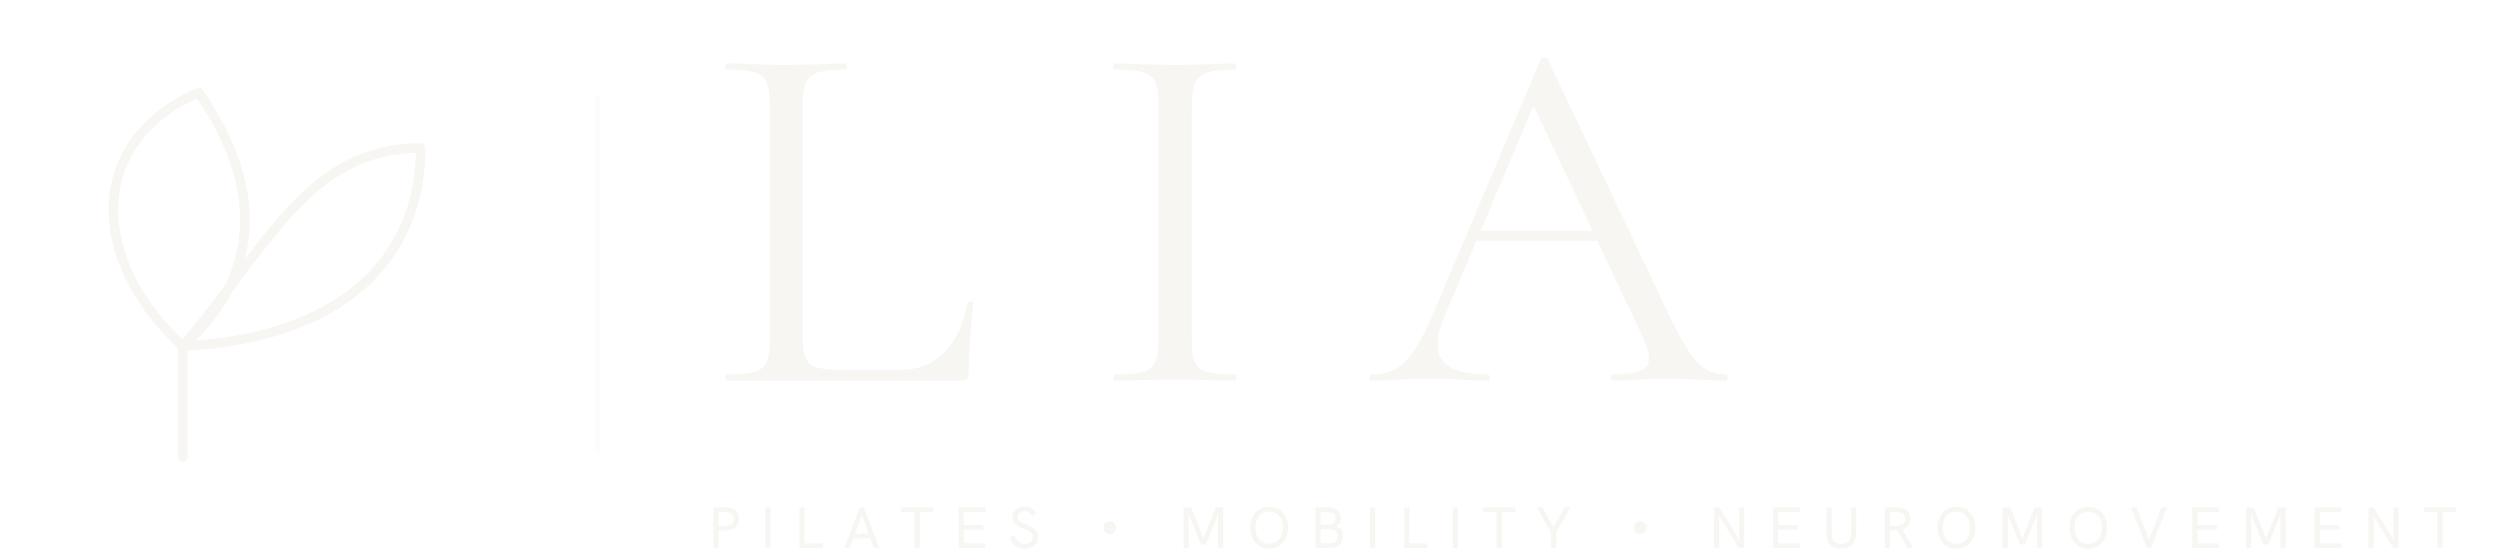
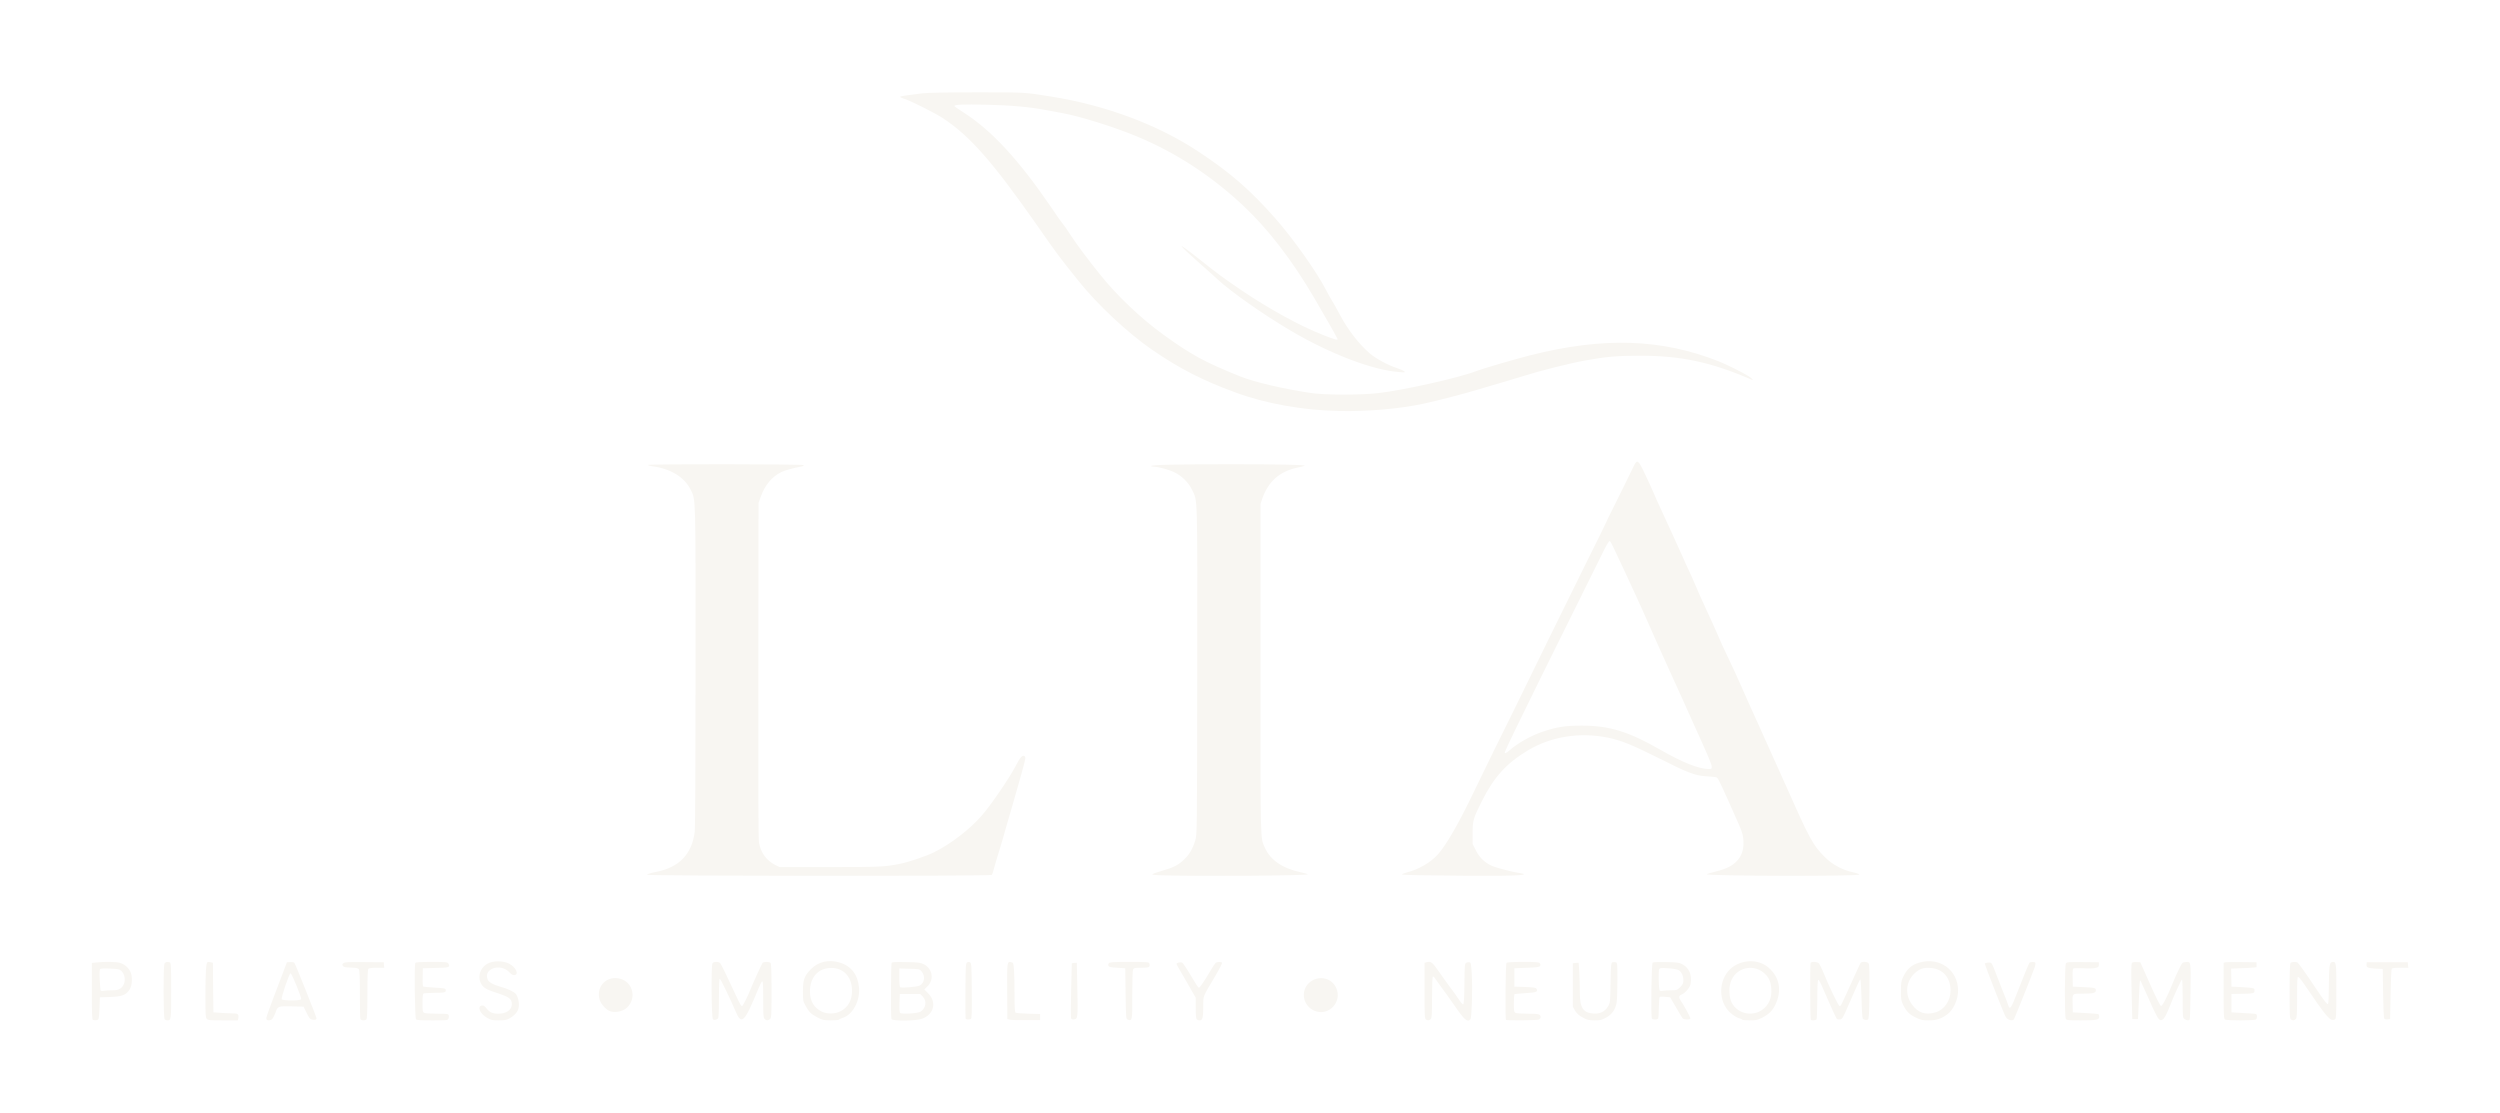
- <svg xmlns="http://www.w3.org/2000/svg" viewBox="0 0 472.8 104.0" width="473" height="104" role="img" aria-label="LIA — Pilates, Mobility, Neuromovement">
-   <g transform="translate(0 4) scale(1.5)" fill="none" stroke="#F8F6F2" stroke-width="1.2" stroke-linecap="round" stroke-linejoin="round">
-     <path d="M23 41C11 30 11 15 25 9c9 13 7 24-2 32Z" />
-     <path d="M23 41C34 28 39 16 53 16c0 14-10 24-30 25Z" />
-     <path d="M23 41v14" />
-   </g>
-   <path d="M113.0 18V86.0" stroke="#F8F6F2" stroke-opacity=".35" stroke-width="1" />
-   <path d="M17.76 -52.128V-8.16Q17.76 -5.539 18.336 -4.229Q18.912 -2.918 20.571 -2.458Q22.23 -1.997 25.459 -1.997H35.942Q41.51 -1.997 44.755 -5.491Q48 -8.986 48.979 -14.707Q48.998 -14.995 49.517 -14.938Q50.035 -14.88 50.035 -14.592Q49.747 -11.962 49.459 -8.269Q49.171 -4.576 49.171 -1.44Q49.171 0.0 47.724 0.0H3.341Q3.149 0.0 3.149 -0.576Q3.149 -1.152 3.341 -1.152Q6.849 -1.152 8.604 -1.632Q10.358 -2.112 10.958 -3.552Q11.558 -4.992 11.558 -7.776V-52.224Q11.558 -55.008 10.958 -56.4Q10.358 -57.792 8.604 -58.32Q6.849 -58.848 3.341 -58.848Q3.149 -58.848 3.149 -59.424Q3.149 -60.0 3.341 -60.0Q5.645 -60.0 8.549 -59.856Q11.454 -59.712 14.604 -59.712Q17.952 -59.712 20.832 -59.856Q23.713 -60.0 25.958 -60.0Q26.17 -60.0 26.17 -59.424Q26.17 -58.848 25.958 -58.848Q22.458 -58.848 20.708 -58.32Q18.958 -57.792 18.359 -56.352Q17.76 -54.912 17.76 -52.128ZM91.392 -7.776Q91.392 -4.992 91.949 -3.552Q92.506 -2.112 94.291 -1.632Q96.077 -1.152 99.59 -1.152Q99.802 -1.152 99.802 -0.576Q99.802 0.0 99.59 0.0Q97.243 0.0 94.407 -0.096Q91.57 -0.192 88.147 -0.192Q84.914 -0.192 82.023 -0.096Q79.132 0.0 76.781 0.0Q76.512 0.0 76.512 -0.576Q76.512 -1.152 76.788 -1.152Q80.291 -1.152 82.088 -1.632Q83.885 -2.112 84.49 -3.552Q85.094 -4.992 85.094 -7.776V-52.224Q85.094 -55.008 84.494 -56.4Q83.894 -57.792 82.092 -58.32Q80.291 -58.848 76.781 -58.848Q76.512 -58.848 76.512 -59.424Q76.512 -60.0 76.781 -60.0Q79.132 -60.0 82.023 -59.856Q84.914 -59.712 88.147 -59.712Q91.57 -59.712 94.456 -59.856Q97.341 -60.0 99.59 -60.0Q99.802 -60.0 99.802 -59.424Q99.802 -58.848 99.59 -58.848Q96.09 -58.848 94.34 -58.272Q92.59 -57.696 91.991 -56.256Q91.392 -54.816 91.392 -52.032ZM143.923 -26.438 144.902 -28.358H170.323L170.995 -26.438ZM192.346 -1.152Q192.749 -1.152 192.749 -0.576Q192.749 0.0 192.346 0.0Q189.619 0.0 186.73 -0.192Q183.84 -0.384 181.19 -0.384Q178.157 -0.384 175.949 -0.192Q173.741 0.0 171.072 0.0Q170.688 0.0 170.688 -0.576Q170.688 -1.152 171.072 -1.152Q176.16 -1.152 177.398 -2.621Q178.637 -4.09 176.698 -8.256L155.443 -53.28L157.843 -56.237L139.2 -12.173Q136.762 -6.336 138.874 -3.744Q140.986 -1.152 147.283 -1.152Q147.763 -1.152 147.763 -0.576Q147.763 0.0 147.283 0.0Q144.403 0.0 142.003 -0.192Q139.603 -0.384 135.955 -0.384Q132.518 -0.384 130.416 -0.192Q128.314 0.0 125.357 0.0Q124.973 0.0 124.973 -0.576Q124.973 -1.152 125.357 -1.152Q127.949 -1.152 129.859 -2.141Q131.77 -3.13 133.488 -5.712Q135.206 -8.294 137.222 -13.056L157.44 -60.845Q157.613 -61.133 158.112 -61.142Q158.611 -61.152 158.707 -60.845L181.325 -13.152Q183.552 -8.41 185.27 -5.77Q186.989 -3.13 188.669 -2.141Q190.349 -1.152 192.346 -1.152Z" fill="#F8F6F2" transform="translate(134.00 72.00)" />
-   <path d="M0.869 0.0V-7.667H3.157Q4.4 -7.667 5.054 -7.117Q5.709 -6.567 5.709 -5.5Q5.709 -4.433 5.049 -3.866Q4.389 -3.3 3.157 -3.3H1.826V0.0ZM1.826 -4.158H3.058Q3.85 -4.158 4.295 -4.482Q4.741 -4.807 4.741 -5.489Q4.741 -6.16 4.306 -6.479Q3.872 -6.798 3.058 -6.798H1.826ZM10.703 0.0V-7.667H11.671V0.0ZM17.149 0.0V-7.667H18.117V-0.869H21.549V0.0ZM25.652 0.0 28.578 -7.667H29.348L32.274 0.0H31.218L28.974 -6.281L26.719 0.0ZM27.28 -1.804 27.577 -2.673H30.349L30.668 -1.804ZM38.951 0.0V-6.798H36.377V-7.667H42.493V-6.798H39.93V0.0ZM47.278 0.0V-7.667H52.327V-6.798H48.246V-4.345H51.953V-3.476H48.246V-0.869H52.327V0.0ZM59.796 0.121Q58.641 0.121 57.904 -0.484Q57.167 -1.089 57.002 -2.09L57.948 -2.321Q58.069 -1.551 58.581 -1.149Q59.092 -0.748 59.829 -0.748Q60.258 -0.748 60.599 -0.913Q60.94 -1.078 61.138 -1.38Q61.336 -1.683 61.336 -2.068Q61.336 -2.475 61.116 -2.739Q60.896 -3.003 60.506 -3.201Q60.115 -3.399 59.598 -3.597Q58.96 -3.839 58.482 -4.125Q58.003 -4.411 57.739 -4.812Q57.475 -5.214 57.475 -5.797Q57.475 -6.38 57.761 -6.831Q58.047 -7.282 58.564 -7.54Q59.081 -7.799 59.763 -7.799Q60.489 -7.799 61.05 -7.469Q61.611 -7.139 61.952 -6.49L61.182 -6.017Q60.929 -6.468 60.566 -6.704Q60.203 -6.941 59.73 -6.941Q59.356 -6.941 59.065 -6.798Q58.773 -6.655 58.608 -6.402Q58.443 -6.149 58.443 -5.819Q58.443 -5.467 58.641 -5.22Q58.839 -4.972 59.213 -4.785Q59.587 -4.598 60.115 -4.4Q60.786 -4.147 61.27 -3.85Q61.754 -3.553 62.024 -3.14Q62.293 -2.728 62.293 -2.123Q62.293 -1.474 61.974 -0.968Q61.655 -0.462 61.094 -0.17Q60.533 0.121 59.796 0.121ZM89.837 0.0V-7.667H91.267L93.676 -1.606H93.5L95.909 -7.667H97.328V0.0H96.36V-6.545L96.437 -6.534L94.061 -0.649H93.115L90.728 -6.534L90.805 -6.545V0.0ZM106.029 0.132Q104.973 0.132 104.175 -0.363Q103.378 -0.858 102.932 -1.749Q102.487 -2.64 102.487 -3.828Q102.487 -5.027 102.932 -5.918Q103.378 -6.809 104.175 -7.304Q104.973 -7.799 106.029 -7.799Q107.107 -7.799 107.91 -7.304Q108.713 -6.809 109.158 -5.918Q109.604 -5.027 109.604 -3.828Q109.604 -2.64 109.153 -1.749Q108.702 -0.858 107.899 -0.363Q107.096 0.132 106.029 0.132ZM106.029 -0.792Q106.832 -0.792 107.409 -1.166Q107.987 -1.54 108.306 -2.222Q108.625 -2.904 108.625 -3.828Q108.625 -4.763 108.306 -5.445Q107.987 -6.127 107.409 -6.501Q106.832 -6.875 106.029 -6.875Q105.248 -6.875 104.665 -6.506Q104.082 -6.138 103.768 -5.456Q103.455 -4.774 103.455 -3.828Q103.455 -2.893 103.768 -2.211Q104.082 -1.529 104.665 -1.16Q105.248 -0.792 106.029 -0.792ZM114.774 0.0V-7.667H117.227Q118.316 -7.667 118.937 -7.161Q119.559 -6.655 119.559 -5.753Q119.559 -5.181 119.306 -4.752Q119.053 -4.323 118.591 -4.103Q119.262 -3.916 119.608 -3.421Q119.955 -2.926 119.955 -2.167Q119.955 -1.133 119.311 -0.567Q118.668 0.0 117.491 0.0ZM115.742 -0.891H117.425Q118.998 -0.891 118.998 -2.211Q118.998 -2.838 118.64 -3.184Q118.283 -3.531 117.634 -3.531H115.742ZM115.742 -4.4H117.381Q117.931 -4.4 118.266 -4.724Q118.602 -5.049 118.602 -5.61Q118.602 -6.16 118.239 -6.468Q117.876 -6.776 117.227 -6.776H115.742ZM125.125 0.0V-7.667H126.093V0.0ZM131.571 0.0V-7.667H132.539V-0.869H135.971V0.0ZM140.756 0.0V-7.667H141.724V0.0ZM149.072 0.0V-6.798H146.498V-7.667H152.614V-6.798H150.051V0.0ZM159.368 0.0V-2.959L156.662 -7.667H157.762L159.819 -3.927L161.92 -7.667H163.02L160.336 -2.959V0.0ZM190.201 0.0V-7.667H191.224L195.151 -1.254H194.931V-7.667H195.899V0.0H194.854L190.949 -6.424H191.169V0.0ZM201.377 0.0V-7.667H206.426V-6.798H202.345V-4.345H206.052V-3.476H202.345V-0.869H206.426V0.0ZM214.28 0.132Q212.916 0.132 212.196 -0.605Q211.475 -1.342 211.475 -2.772V-7.667H212.443V-2.882Q212.443 -2.189 212.625 -1.716Q212.806 -1.243 213.213 -1.001Q213.62 -0.759 214.28 -0.759Q214.94 -0.759 215.353 -1.006Q215.765 -1.254 215.952 -1.727Q216.139 -2.2 216.139 -2.893V-7.667H217.096V-2.827Q217.096 -1.375 216.376 -0.621Q215.655 0.132 214.28 0.132ZM222.508 0.0V-7.667H224.796Q225.676 -7.667 226.237 -7.409Q226.798 -7.15 227.073 -6.666Q227.348 -6.182 227.348 -5.511Q227.348 -4.554 226.798 -3.998Q226.248 -3.443 225.203 -3.344Q225.038 -3.333 224.807 -3.333Q224.576 -3.333 224.356 -3.333H223.476V0.0ZM226.798 0.0 224.807 -3.454 225.797 -3.575 227.909 0.0ZM223.476 -4.191H224.697Q225.203 -4.191 225.577 -4.323Q225.951 -4.455 226.166 -4.741Q226.38 -5.027 226.38 -5.5Q226.38 -5.984 226.166 -6.264Q225.951 -6.545 225.572 -6.671Q225.192 -6.798 224.697 -6.798H223.476ZM236.049 0.132Q234.993 0.132 234.196 -0.363Q233.398 -0.858 232.953 -1.749Q232.507 -2.64 232.507 -3.828Q232.507 -5.027 232.953 -5.918Q233.398 -6.809 234.196 -7.304Q234.993 -7.799 236.049 -7.799Q237.127 -7.799 237.93 -7.304Q238.733 -6.809 239.179 -5.918Q239.624 -5.027 239.624 -3.828Q239.624 -2.64 239.173 -1.749Q238.722 -0.858 237.919 -0.363Q237.116 0.132 236.049 0.132ZM236.049 -0.792Q236.852 -0.792 237.43 -1.166Q238.007 -1.54 238.326 -2.222Q238.645 -2.904 238.645 -3.828Q238.645 -4.763 238.326 -5.445Q238.007 -6.127 237.43 -6.501Q236.852 -6.875 236.049 -6.875Q235.268 -6.875 234.685 -6.506Q234.102 -6.138 233.789 -5.456Q233.475 -4.774 233.475 -3.828Q233.475 -2.893 233.789 -2.211Q234.102 -1.529 234.685 -1.16Q235.268 -0.792 236.049 -0.792ZM244.794 0.0V-7.667H246.224L248.633 -1.606H248.457L250.866 -7.667H252.285V0.0H251.317V-6.545L251.394 -6.534L249.018 -0.649H248.072L245.685 -6.534L245.762 -6.545V0.0ZM260.986 0.132Q259.93 0.132 259.133 -0.363Q258.335 -0.858 257.89 -1.749Q257.444 -2.64 257.444 -3.828Q257.444 -5.027 257.89 -5.918Q258.335 -6.809 259.133 -7.304Q259.93 -7.799 260.986 -7.799Q262.064 -7.799 262.867 -7.304Q263.67 -6.809 264.116 -5.918Q264.561 -5.027 264.561 -3.828Q264.561 -2.64 264.11 -1.749Q263.659 -0.858 262.856 -0.363Q262.053 0.132 260.986 0.132ZM260.986 -0.792Q261.789 -0.792 262.367 -1.166Q262.944 -1.54 263.263 -2.222Q263.582 -2.904 263.582 -3.828Q263.582 -4.763 263.263 -5.445Q262.944 -6.127 262.367 -6.501Q261.789 -6.875 260.986 -6.875Q260.205 -6.875 259.622 -6.506Q259.039 -6.138 258.726 -5.456Q258.412 -4.774 258.412 -3.828Q258.412 -2.893 258.726 -2.211Q259.039 -1.529 259.622 -1.16Q260.205 -0.792 260.986 -0.792ZM272.107 0.0 269.049 -7.667H270.116L272.624 -1.177H272.349L274.824 -7.667H275.891L272.855 0.0ZM280.687 0.0V-7.667H285.736V-6.798H281.655V-4.345H285.362V-3.476H281.655V-0.869H285.736V0.0ZM290.862 0.0V-7.667H292.292L294.701 -1.606H294.525L296.934 -7.667H298.353V0.0H297.385V-6.545L297.462 -6.534L295.086 -0.649H294.14L291.753 -6.534L291.83 -6.545V0.0ZM303.831 0.0V-7.667H308.88V-6.798H304.799V-4.345H308.506V-3.476H304.799V-0.869H308.88V0.0ZM314.006 0.0V-7.667H315.029L318.956 -1.254H318.736V-7.667H319.704V0.0H318.659L314.754 -6.424H314.974V0.0ZM327.052 0.0V-6.798H324.478V-7.667H330.594V-6.798H328.031V0.0ZM74.67 -3.83a1.21 1.21 0 1 0 2.42 0a1.21 1.21 0 1 0 -2.42 0ZM175.03 -3.83a1.21 1.21 0 1 0 2.42 0a1.21 1.21 0 1 0 -2.42 0Z" fill="#F8F6F2" transform="translate(134.00 103.67)" />
+ <svg xmlns="http://www.w3.org/2000/svg" viewBox="-55 -55 1497 666" width="1497" height="666" role="img" aria-label="LIA — Pilates, Mobility, Neuromovement">
+   <path fill="#F8F6F2" fill-rule="evenodd" d="M0.6 555.7C0.1 555.5 0 551.6 0 538.5L0 521.6L3.1 521.3C7.7 520.8 14.5 520.9 16.6 521.5C19.4 522.3 21.6 524.1 22.9 526.5C24.5 529.5 24.3 535.1 22.5 537.7C20.3 540.9 18.1 541.7 11 542L4.8 542.2L4.6 548.5C4.5 552 4.2 555 3.9 555.3C3.4 556 1.8 556.1 0.6 555.7ZM43.6 555.4C42.8 554.6 42.7 523.4 43.5 522C44 521 45.2 520.7 46.7 521.3C47.4 521.6 47.5 523.5 47.5 538.2C47.5 555.6 47.5 556 45.2 556C44.7 556 43.9 555.7 43.6 555.4ZM68.8 555.1C68.1 554.3 68 552.6 68 541.7C68 527 68.4 521.5 69.3 521.1C69.7 521 70.6 521 71.2 521.2L72.5 521.5L72.6 536.4L72.8 551.2L78.8 551.6C82 551.7 85.3 551.9 86.1 551.9C87.6 552 88.1 553 87.7 554.8L87.4 556L78.5 556C70.6 556 69.6 555.9 68.8 555.1ZM104.6 555.4C104.1 554.7 104.7 553 114.7 526.8L116.8 521.2L118.8 521.1C120 521 121 521.2 121.3 521.6C122 522.5 134.5 553.9 134.5 554.7C134.5 555.6 133.6 555.9 131.8 555.5C130.6 555.3 130.1 554.6 128.6 551.5L126.8 547.8L119.5 547.6C111.2 547.5 111.3 547.4 109.8 551.8C109.3 553.1 108.5 554.6 108.1 555.1C107.2 556.1 105.3 556.3 104.6 555.4ZM160.8 555.2C160.6 554.8 160.5 548.1 160.5 540.3C160.5 529.8 160.3 526 159.9 525.4C159.4 524.7 158.3 524.5 155.1 524.4C151.6 524.3 150.8 524.1 150.3 523.4C149.9 522.6 149.9 522.3 150.7 521.7C151.5 521.1 153.8 521 163.2 521.1L174.8 521.2L174.9 522.9L175.1 524.5L170.6 524.5C167.8 524.5 166 524.7 165.6 525.1C165.2 525.5 165 529.6 165 540.2C165 550.9 164.8 555 164.4 555.4C163.5 556.3 161.2 556.1 160.8 555.2ZM194.1 555.3C193.4 554.5 193 522.6 193.7 521.6C194 521.2 196.5 521 203.5 521C212.3 521 213 521.1 213.5 522C214.7 524.2 213.9 524.5 205.8 524.6L198.2 524.8L198.1 530.1C198 534.2 198.1 535.6 198.6 535.8C199 535.9 202.1 536.2 205.5 536.4C211 536.7 211.8 536.9 211.9 537.7C212.2 539.2 211.5 539.5 205.3 539.5C202 539.6 199 539.7 198.7 539.9C198.2 540 198 541.5 198 545.5C198 550.4 198.1 551 199 551.5C199.5 551.8 203 552 206.7 552C212.9 552 213.4 552.1 213.7 553C213.9 553.5 213.8 554.4 213.5 555C213 556 212.5 556 203.8 556C196.7 556 194.5 555.9 194.1 555.3ZM236.7 554.5C232.4 552.1 230.5 547.5 233.6 547.1C234.6 547 235.2 547.4 236.3 548.8C238.2 551.2 239.9 552 243.5 552C248.2 552 251.5 549.7 251.5 546.3C251.5 543 250 542 241.7 539.3C237.7 538 235.8 537.1 234.6 536C230.4 531.9 231.6 525 237 522C240.3 520.2 246.2 520.2 249.8 522C253.9 524.1 256 528.6 253 528.9C252.1 529 251.2 528.5 249.8 527C244.4 521.5 234.1 525.2 237.1 531.7C237.8 533.2 240.4 534.7 244.5 535.8C248.9 537 252.8 538.8 254 540.3C254.5 541 255.2 542.7 255.5 544.2C256.4 549 254.8 552.1 250.1 554.8C248.2 555.8 247.2 556 243.6 556C239.7 556 239 555.8 236.7 554.5ZM371.9 555.3C371 554.5 370.8 523.4 371.6 521.9C372.1 520.8 374.9 520.7 376.1 521.6C376.8 522.2 379.7 528.2 387.1 544.1C388 546 388.9 547.5 389.3 547.5C389.8 547.5 393 541.1 394.5 537.2C395.5 534.6 401.1 522.3 401.6 521.6C402.3 520.8 405.6 520.8 406.4 521.6C406.8 522 407 526.4 407 538.3C407 553.2 406.9 554.4 406.1 555.2C404.9 556.2 403.9 556.2 402.8 555.1C402.1 554.3 402 552.7 402 543.3C402 535.2 401.9 532.5 401.4 532.6C401.1 532.7 400 534.8 399 537.3C390.7 557.5 389 559.1 385.4 550.4C382 542.5 376.6 531.3 376 531.1C375.7 531 375.5 534.6 375.5 542.6C375.5 551.4 375.3 554.5 374.9 554.9C373.7 555.8 372.5 556 371.9 555.3ZM434.6 554.3C430.5 552.1 429.5 551.1 427.4 547.3C425.8 544.4 425.8 544.1 425.8 538.5C425.8 531.7 426.6 529.4 430.6 525.3C435.1 520.8 441.3 519.4 447.9 521.4C454.8 523.5 458.7 528.7 459.4 536.5C460 544.5 455.6 552.6 449.6 554.5C448.6 554.9 447.5 555.3 447.3 555.6C447 555.8 444.8 556 442.3 556C438.1 555.9 437.5 555.8 434.6 554.3ZM478.8 555.2C478.3 554 478.5 522.3 478.9 521.6C479.3 521 481.1 521 487.6 521.1C495 521.2 496 521.4 498.2 522.4C503.5 525.1 504.5 531.8 500.2 535.8L498.5 537.5L500.7 539.7C506 545 504.4 552.3 497.2 555C493.5 556.4 479.3 556.5 478.8 555.2ZM549.8 555.6L548.2 555.2L548.1 538.7C548 520.7 548 520.5 550.7 521.2C551.8 521.5 551.9 521.8 552.2 526.1C552.4 528.6 552.5 535.2 552.5 540.8C552.5 548.4 552.7 551 553.1 551.4C553.5 551.6 556.9 551.9 560.8 552L567.8 552.2L567.8 554L567.8 555.8L559.5 555.8C555 555.9 550.6 555.8 549.8 555.6ZM620.2 555.5C619.3 555.2 619.2 554.6 619 540L618.8 524.8L614 524.5C610.4 524.3 609.2 524.1 608.8 523.4C608.5 522.8 608.5 522.4 609 521.8C609.5 521.1 611.2 521 621.3 521C632.2 521 633 521.1 633.2 521.9C633.9 524.1 633.2 524.5 628.5 524.5C624.6 524.5 624 524.6 623.5 525.5C623.2 526.1 623 531.4 623 540.5C623.1 556.2 623 556.6 620.2 555.5ZM661.6 555.4C661.2 555 661 552.8 661 548.6L661 542.4L658.5 538.1C657.2 535.7 654.6 531.3 652.8 528.2C651 525.2 649.5 522.5 649.5 522.2C649.5 521.5 651.8 521 652.9 521.4C653.2 521.5 654.8 523.8 656.4 526.4C661.7 535.3 662.3 536.2 662.9 536.4C663.4 536.6 666.1 532.6 670 526C671.2 523.9 672.5 522 672.9 521.6C673.8 520.9 676.3 520.8 676.8 521.5C676.9 521.8 675.2 525.2 672.9 529.1C664.9 542.6 665.5 541.1 665.5 547.6C665.5 554.3 665.1 556 663.4 556C662.7 556 661.9 555.7 661.6 555.4ZM798.9 555.5C798.1 555 798 553.6 798 538.2L798 521.5L799.2 521.2C801.9 520.5 802.6 521.1 806.4 526.5C808.4 529.4 811.5 533.7 813.2 536C815 538.3 817.4 541.7 818.5 543.4C819.6 545.1 820.8 546.5 821.1 546.4C821.6 546.2 821.8 543.1 821.9 534.1C822 522.6 822.1 522 823 521.5C823.6 521.2 824.5 521.1 825 521.2C825.8 521.5 825.9 522.3 826.3 528.3C826.8 537.6 826.3 554.3 825.5 555.3C823.8 557.4 821.9 555.8 816 547.2C813.4 543.5 809.9 538.5 808.2 536.3C806.6 534.1 804.8 531.6 804.3 530.9C803.9 530.1 803.2 529.6 803 529.8C802.7 529.9 802.5 535 802.5 542.2C802.5 552.6 802.4 554.5 801.7 555.2C800.8 556.1 800.1 556.2 798.9 555.5ZM846.8 555.7C846.2 555 846.5 522.2 847.1 521.6C847.5 521.2 850.4 521 857 521C865 521 866.5 521.1 867 521.8C867.5 522.4 867.5 522.8 867.2 523.4C866.7 524.1 865.4 524.3 859.2 524.5L851.8 524.8L851.8 530.2L851.8 535.8L858.1 536C863 536.2 864.7 536.4 865 537C866.2 538.9 865.1 539.3 858.3 539.7C855 539.9 852.1 540.2 851.9 540.3C851.7 540.4 851.5 542.9 851.5 545.8C851.5 550.4 851.6 551 852.5 551.5C853 551.8 856.3 552 859.9 552C866.5 552 867.5 552.3 867.5 554.1C867.5 554.6 867.1 555.2 866.5 555.5C865.5 556 847.4 556.2 846.8 555.7ZM892.8 554.3C890.5 553.1 889.4 552.1 888.2 550.3L886.8 547.8L886.8 534.8L886.8 521.8L888.5 521.6L890.3 521.5L890.7 527.5C890.9 530.9 891 536.3 891 539.5C891 548.4 893 551.5 899.1 551.9C903.1 552.2 906 550.8 907.9 547.6C909.2 545.3 909.2 545.2 909.4 533.4C909.6 522.3 909.7 521.5 910.6 521.2C911.1 521.1 912 521.1 912.5 521.2C913.5 521.5 913.5 522 913.5 532.2C913.5 538.1 913.3 544.1 913 545.6C912.2 549.6 910.3 552.4 906.8 554.3C904 555.8 903.4 556 899.8 556C896.2 555.9 895.4 555.8 892.8 554.3ZM988.3 555.6C988.1 555.3 987.4 555 986.6 554.8C984.3 554.2 980.5 551.4 978.8 548.8C973 540.5 975.5 528.1 983.8 523.2C990.4 519.3 998.8 519.8 1004.1 524.5C1010.7 530.2 1012.1 538.4 1008 546.8C1006.2 550.4 1004.1 552.4 1000 554.5C997.4 555.8 996.5 556 992.8 556C990.5 556 988.4 555.8 988.3 555.6ZM1029.3 555.6C1028.9 554.9 1028.8 522.2 1029.2 521.6C1029.8 520.6 1033.2 520.9 1034.2 521.9C1034.6 522.4 1035.8 524.7 1036.7 527C1040.2 535.7 1045.8 547.2 1046.5 547.4C1047.3 547.5 1047.1 547.9 1054.3 532C1056.7 526.6 1058.9 522 1059.1 521.6C1060 520.6 1063.4 520.8 1064 522C1064.4 522.7 1064.5 528.3 1064.4 539C1064.3 552.6 1064.1 555.1 1063.5 555.5C1062.8 556 1061.1 555.7 1060.4 555C1060.2 554.8 1059.8 549.5 1059.7 543.1C1059.5 536.7 1059.2 531.5 1059 531.5C1058.6 531.5 1056.8 535.5 1051.8 547C1048.5 554.7 1048.1 555.3 1046.8 555.4C1046 555.5 1045.2 555.4 1044.9 555.1C1044.4 554.6 1041.5 548.1 1036.8 537.4C1035.5 534.1 1034.1 531.6 1033.8 531.7C1033.4 531.8 1033.2 535.6 1033.2 543.2C1033.1 549.4 1033 554.9 1032.8 555.3C1032.5 556 1029.7 556.3 1029.3 555.6ZM1092.2 554.3C1088.3 552.5 1086.5 550.6 1084.5 546.5C1083.4 544.1 1083.2 543.1 1083.3 538.2C1083.3 533.2 1083.4 532.5 1084.7 529.8C1086.9 525.2 1089.7 522.8 1094 521.5C1106.3 517.7 1117.5 525.8 1117.5 538.2C1117.5 543.4 1114.8 549.5 1111.3 552.2C1107.6 555 1104.6 556 1100 556C1096.2 556 1095.3 555.8 1092.2 554.3ZM1147.7 555.5C1147 555.2 1146.1 554.2 1145.6 553.1C1144.4 550.7 1133.5 522.8 1133.5 522.1C1133.5 521.5 1136.2 521.1 1137.2 521.6C1137.6 521.8 1138.3 523.1 1138.8 524.4C1139.3 525.7 1141.4 531.1 1143.5 536.5C1145.7 541.9 1147.6 546.8 1147.7 547.4C1148.5 549.8 1149.5 548.3 1152.9 539.4C1156.9 529.1 1159.6 522.6 1160.2 521.6C1160.6 520.9 1163.3 520.8 1163.8 521.5C1163.9 521.8 1163.8 522.9 1163.5 523.9C1162.4 527.2 1151.4 554.7 1150.9 555.4C1150.3 556.1 1149.2 556.1 1147.7 555.5ZM1182 555C1181.2 553.5 1181.3 522.9 1182.1 521.8C1182.7 521.1 1183.8 521 1192.2 521.1L1201.8 521.2L1201.8 522.7C1201.8 524 1201.5 524.2 1199.8 524.6C1198.7 524.9 1195.4 525 1192.5 524.8C1189.6 524.7 1187 524.7 1186.6 524.9C1186.1 525.2 1186 526.7 1186.1 530.5L1186.2 535.8L1192.6 536.1C1199.5 536.4 1200 536.6 1200 538C1200 539.6 1198.4 540 1192.3 540C1185.5 540 1185.9 539.6 1186.1 546.8L1186.2 551.2L1193.5 551.6C1197.5 551.8 1201 552.1 1201.4 552.2C1201.7 552.4 1202 553 1202 553.8C1202 555.7 1200.4 556 1191 556C1183.1 556 1182.5 555.9 1182 555ZM1237.6 555.1C1237 554.6 1234.6 549.9 1232.3 544.5C1229.9 539.1 1227.6 534 1227.1 533C1226.3 531.3 1226.3 531.4 1225.9 540C1225.7 544.8 1225.5 550.2 1225.4 552L1225.2 555.2L1223.5 555.2L1221.8 555.2L1221.4 538.8C1221.1 526.6 1221.2 522.2 1221.6 521.6C1222 521.2 1222.9 521 1224.4 521.1L1226.6 521.2L1232.4 534.2C1236 542.3 1238.5 547.3 1239 547.4C1239.9 547.5 1243 541.3 1246 533.8C1246.9 531.5 1248.5 527.8 1249.7 525.5C1251.7 521.4 1251.8 521.2 1253.7 521.1C1257 520.8 1256.9 520.3 1256.7 538.4C1256.6 547.4 1256.4 555 1256.2 555.4C1256 556.2 1254.5 556.2 1253.1 555.2C1252 554.5 1252 554.3 1252 543C1252 536.7 1251.8 531.5 1251.6 531.5C1251.2 531.5 1246.8 541 1244.5 547C1242.4 552.3 1241 555 1240 555.5C1238.8 556.1 1238.8 556.1 1237.6 555.1ZM1277.4 555.5C1276.6 555 1276.5 553.6 1276.5 538.2L1276.5 521.5L1277.6 521.2C1278.2 521.1 1282.7 521 1287.5 521.1L1296.2 521.2L1296.2 522.8L1296.2 524.2L1291.2 524.6C1288.5 524.7 1285.1 524.9 1283.6 524.9L1281 525L1281.1 530.4L1281.2 535.8L1287.5 536.1C1294.9 536.6 1295 536.6 1295 538.2C1295 539.8 1294.4 540 1287 540.1L1281.2 540.2L1281.2 545.8L1281.2 551.2L1288.1 551.6C1291.9 551.8 1295.3 552 1295.8 552.2C1296.7 552.5 1296.7 554.6 1295.9 555.4C1295.1 556.2 1278.7 556.2 1277.4 555.5ZM1316.9 555.5C1316.1 555 1316 553.6 1316 538.6C1316 526.5 1316.2 522 1316.6 521.6C1317.3 520.9 1319.9 520.8 1320.8 521.4C1321.5 521.9 1326.2 528.5 1331.5 536.5C1336.9 544.5 1338.5 546.6 1339 546.2C1339.3 546.1 1339.5 541.7 1339.5 536.6C1339.6 523.7 1339.9 521.3 1341.4 521.1C1344 520.7 1344 520.9 1344 538.5C1344 553.7 1343.9 555 1343.1 555.4C1340.3 556.8 1338.6 554.7 1323.9 533.1C1322.7 531.4 1321.5 530 1321.1 530C1320.6 530 1320.5 532.6 1320.5 542.2C1320.5 552.6 1320.4 554.5 1319.7 555.2C1318.8 556.1 1318.1 556.2 1316.9 555.5ZM523.2 554.9C523.1 554.5 523 547 523.1 538C523.2 523.3 523.3 521.8 524.1 521.3C524.8 520.9 525.2 520.9 525.9 521.3C526.7 521.8 526.8 523.3 526.9 538.3C527 551.1 526.9 554.8 526.4 555.1C525.4 555.7 523.5 555.6 523.2 554.9ZM586.3 554.6C586.2 554.2 586.2 546.5 586.4 537.8L586.8 521.8L588.3 521.6L589.8 521.5L590.1 536.6C590.5 554.3 590.4 555.2 588.1 555.4C587 555.5 586.5 555.3 586.3 554.6ZM934.2 555C933.4 554.2 933.9 521.9 934.6 521.4C935 521.1 938.6 521 942.8 521.1C949.4 521.2 950.5 521.4 952.4 522.4C956.5 524.6 958.3 528.9 957.3 534.3C956.9 536.4 954.1 539.6 952 540.5C950.3 541.2 950.1 542.2 951.3 544C953.3 546.8 957.5 554.6 957.2 555C956.8 555.7 953.2 555.6 952.6 554.8C952.3 554.5 950.5 551.5 948.6 548.2L945.1 542.2L942.2 541.9C940.6 541.7 939.1 541.8 938.8 542C938.6 542.2 938.4 545.1 938.3 548.3C938.3 551.6 938.1 554.5 937.9 554.9C937.4 555.6 934.9 555.7 934.2 555ZM1372.7 554.9C1372.4 554.5 1372.1 547.7 1372 539.8L1371.8 525.2L1367.4 525C1362.7 524.7 1361.8 524.3 1362.1 522.4L1362.2 521.2L1374.5 521.2L1386.8 521.2L1386.9 522.9L1387.1 524.5L1382.3 524.5C1379.1 524.5 1377.4 524.7 1377.2 525.1C1376.9 525.5 1376.6 532.4 1376.5 540.5L1376.2 555.2L1374.7 555.4C1373.8 555.5 1372.9 555.3 1372.7 554.9ZM448.2 550.6C452.8 548.3 455.3 543.9 455.2 538C455.1 529.3 449.3 523.8 441.1 524.7C434.3 525.4 430 530.8 430 538.7C430 544.5 432.4 548.5 437.2 550.8C440.3 552.3 445.1 552.2 448.2 550.6ZM496.2 550.8C499.5 548.7 500.1 544.4 497.6 541.8L496 540.2L489.9 540.2L483.8 540.2L483.6 545.7C483.5 549.7 483.6 551.3 484.1 551.6C485.2 552.4 494.8 551.8 496.2 550.8ZM998.3 550.8C1002.9 548.6 1005.7 544.2 1005.7 538.8C1005.7 534.1 1004.8 531.4 1002.6 528.9C995.9 521.4 984 524 981.2 533.5C980.1 537.1 980.5 542.5 981.9 545.3C984.9 551.2 992.2 553.6 998.3 550.8ZM1104 551.2C1109.2 549.7 1113 544.2 1113 538.2C1113 530.4 1108.4 525.1 1101 524.6C1096.7 524.3 1094.4 525.1 1091.4 527.9C1086.2 532.8 1085.5 540.6 1089.9 546.5C1093.5 551.5 1098 553 1104 551.2ZM309.8 550.3C307.6 549.3 304.6 545.9 304 543.4C301.8 535.3 308.8 528.7 316.8 531.2C324.2 533.5 326.2 543 320.4 548.4C317.8 550.8 312.9 551.7 309.8 550.3ZM732 550.2C725.3 547.3 723.6 538.7 728.7 533.7C733.9 528.8 742 530.1 745 536.3C749.1 544.8 740.6 553.9 732 550.2ZM125.3 543.3C125.7 542.4 119.7 527.8 119 527.8C118.2 527.8 113.3 542.2 113.7 543.3C114.1 544.3 124.9 544.4 125.3 543.3ZM12 538C14.7 538 15.7 537.8 17.1 536.9C20.3 534.7 20.6 529.4 17.8 526.5C16.6 525.4 16 525.2 11.1 525C8 524.8 5.5 524.9 5.1 525.2C4.6 525.5 4.5 527.1 4.7 531.6C4.9 534.9 5.1 537.8 5.3 538.1C5.5 538.4 6.3 538.5 7.1 538.3C8 538.1 10.1 538 12 538ZM945.6 538C949 538 949.2 537.9 951.1 536.1C952.7 534.4 953 533.8 953 532C953 529.3 951.9 526.9 950.1 525.9C949.3 525.4 946.9 525 943.9 524.8C939.4 524.5 939 524.6 938.5 525.4C938 526.5 938.2 537.1 938.8 538.1C939 538.4 939.8 538.5 940.6 538.3C941.5 538.1 943.7 538 945.6 538ZM495.6 535.2C498.7 533.6 499.2 529.5 496.8 526.6C495.6 525.3 495.4 525.2 489.5 525.1L483.5 524.9L483.5 530.4C483.5 534.3 483.7 536 484.1 536.2C485.3 536.7 494.2 535.9 495.6 535.2ZM332.5 468.8C332.5 468.4 334.7 467.7 337.9 467.1C351.7 464.4 359.3 456.5 361 443.1C361.3 440.9 361.5 400.9 361.5 344.6C361.5 240.1 361.7 244.6 358.5 238.1C354.8 230.7 346.5 225.6 335.6 224.2C334.2 224 333 223.7 333 223.4C333 222.8 425.9 222.9 426.2 223.5C426.4 223.8 426 224.1 425.4 224.2C419.8 225.3 414.8 226.7 412.8 227.7C407.2 230.5 403.1 235.4 400.6 242.3L399.2 246.2L399.1 346.5C399 419.8 399.1 447.6 399.5 449.8C400.7 455.7 403.8 460.1 409.1 462.9L411.8 464.2L441.8 464.2C472.3 464.2 474.6 464.1 484.2 462.2C489.5 461.1 499.7 457.6 504.2 455.4C514.3 450.4 525.9 441.5 533.1 433.1C538.2 427.3 549.2 411.2 552.9 404.2C555.9 398.4 557.2 396.9 558.5 397.8C558.8 397.9 559 398.5 559 399C559 400 555.6 412.4 551.9 425C550.8 428.7 548.8 435.7 547.4 440.5C546.1 445.3 544.1 452.1 543 455.5C541.9 458.9 540.7 463.2 540.2 465C539.8 466.8 539.2 468.5 538.9 468.9C538.2 469.7 332.5 469.6 332.5 468.8ZM639.1 469.1C636.9 469 635 468.8 635 468.6C635 468.3 637.5 467.4 640.6 466.5C647.6 464.5 650.5 463.1 654 459.7C657.3 456.6 659.2 453.2 660.7 448.3C661.8 444.8 661.8 444.4 661.9 346.9C662 238.6 662.2 245.4 658.8 238.3C656.7 233.9 652.5 229.8 648.2 227.8C645 226.2 638.6 224.5 636.2 224.5C635.3 224.5 634.4 224.3 634.3 224.1C633.9 223.3 649.5 223 682.2 223C711 223 726.9 223.3 726.3 223.9C726.2 224 724.2 224.5 721.9 225C711.1 227.3 704.4 233.4 700.8 243.7L699.8 246.8L699.8 345.5C699.8 452.7 699.6 446.3 702.5 452.8C705.8 460.1 713.1 465 723.8 467.3C726 467.8 727.9 468.3 728.1 468.5C729.1 469.4 659.8 469.8 639.1 469.1ZM795.1 469.1C789.3 469 784.5 468.8 784.5 468.6C784.5 468.4 785.7 467.9 787.1 467.5C794.6 465.6 801.7 461.5 806.2 456.4C810.6 451.4 817.3 440.1 824.8 424.8C828.7 416.8 835.2 403.5 839.2 395.2C843.3 387 848.8 375.9 851.4 370.5C863.9 344.8 883.3 305.3 894.5 282.7C901.4 268.9 907 257.5 907 257.3C907 257.1 908.4 254.2 910.1 250.9C913.7 243.7 921.5 227.9 923.3 224.1C925.3 219.9 926 220.3 929.8 228.4C931.6 232.2 934.1 237.5 935.2 240.2C936.4 243 938.3 247.3 939.5 249.8C942.6 256.4 949.2 270.9 952.3 277.8C953.7 281.1 955.5 285 956.2 286.4C956.9 287.8 958.6 291.6 960 294.9C961.3 298.1 964.2 304.6 966.4 309.3C968.6 314 971.7 320.8 973.2 324.3C974.7 327.9 977.6 334.4 979.8 338.8C981.9 343.1 985.5 351 987.8 356.2C990.1 361.5 993.9 370 996.3 375.2C1001.4 386.4 1008.4 402.1 1012.5 411.2C1028.7 447.7 1030.3 450.8 1037.8 458.3C1042 462.6 1048.3 466 1054.5 467.3C1056.8 467.8 1058.5 468.4 1058.3 468.7C1058 469.8 967 469.6 967 468.5C967 468.3 969.4 467.6 972.3 466.9C979 465.2 982.5 463.4 985.3 460.3C987.8 457.5 989 454.2 989 449.9C989 445.8 988.3 443.1 985.4 436.8C984 433.7 981.5 428.1 979.8 424.2C973.3 409.9 973.7 410.6 971.9 410.3C971 410.2 968.4 409.9 966 409.8C959.8 409.3 955.5 407.7 938.3 399C922.5 391.1 915.7 388.3 907.8 386.7C890.9 383.3 874 386 860.1 394.2C847 402.1 839.7 410.1 832.3 424.8C827.1 435.2 826.8 436.4 826.8 444.1L826.8 450.4L828.8 454.3C831.1 458.9 834.8 462.2 839.4 463.9C842.8 465.1 851.7 467.4 855.1 467.8C856.4 468 857.5 468.3 857.5 468.5C857.5 469.5 839.2 469.7 795.1 469.1ZM970 404.2C970 402.7 968.4 398.9 958.7 377.5C957.4 374.6 954.9 368.9 953 364.8C951.1 360.6 947.8 353.3 945.6 348.5C943.4 343.7 939.8 335.7 937.6 330.8C929.3 312 926.9 306.6 924.5 301.5C923.2 298.6 919.8 291.4 917.1 285.5C910.7 271.7 909.4 269 908.9 269C908.3 269 906.8 271.6 903.8 277.8C898.6 288.3 879 327.9 867.4 351.2C855.6 375.1 846.4 394.1 846.1 395.3C845.8 396.5 846.9 396.1 848.9 394.3C853.6 390.1 862.1 385.3 868.9 383.1C877.2 380.3 882.4 379.5 892.2 379.5C908.7 379.5 920.3 383.1 939.1 393.9C952.6 401.6 961.8 405.3 968.1 405.5C969.8 405.5 970 405.4 970 404.2ZM746.8 191.1C725 190.7 702.4 186.6 684.5 179.9C665.1 172.8 651.3 165.7 635.1 154.6C620.4 144.5 601.9 127.2 590.8 113.2C579.4 99 578.3 97.6 565.7 79.5C539 41.4 525.6 26.2 509.2 15.5C504.7 12.6 490.6 5.5 486.6 4.2C485.2 3.8 484 3.2 484 3C484 2.6 487.9 2 497.2 0.9C500.6 0.5 511.4 0.3 530.2 0.3C559.8 0.3 558 0.2 574.3 2.8C607 8 638.2 19.6 662.8 35.9C681.6 48.3 693.7 58.8 708.5 75.6C719.4 87.9 733.8 108.3 739.1 118.8C740.2 121 741.9 123.9 742.7 125.2C743.6 126.6 745.7 130.4 747.4 133.6C752.1 142.5 758.9 151.2 765.2 156.6C769 159.8 776.1 163.7 781.5 165.4C783.4 166 785.3 166.9 785.8 167.3C786.7 168 786.4 168.1 783 167.8C767.1 166.7 741.7 157 718.2 143.2C701.7 133.5 682 119.7 673.9 112.1C671.9 110.2 667.7 106.5 664.5 103.7C649 90 648.5 88.6 663.4 100.4C675.1 109.7 676.7 110.8 688.2 118.7C704.9 130 723.5 140.2 736.8 145.4C744.6 148.5 746.3 148.9 745.9 147.9C745.5 146.9 737.4 132.6 731.9 123.3C718.7 100.8 704.5 82.3 689.5 68.2C670.3 50.2 649.1 36.4 625.8 26.7C611.5 20.8 591.6 14.6 581 12.7C578.7 12.3 574.5 11.5 571.8 11C562.1 9.1 550.3 8 535.5 7.7C521.8 7.4 516.5 7.6 516.5 8.5C516.5 8.7 518.9 10.4 521.9 12.3C538.8 23.1 554.8 40.4 574.5 69.2C577.3 73.4 580.3 77.7 581.2 78.8C582.1 79.8 584.3 83 586.1 85.8C589.6 91.2 596.4 100.3 603.8 109.5C613.7 121.9 628.2 135.7 641.5 145.3C658.1 157.3 666 161.7 687.4 170.3C696 173.8 713.6 177.9 729.8 180.3C738.1 181.6 759.8 181.6 770.2 180.4C785.4 178.7 819.1 171.1 829 167.2C832.9 165.7 851.4 160.3 861.5 157.7C905.1 146.7 939.7 147.8 974 161.3C978.6 163.1 988.3 167.9 992.1 170.3C994 171.5 995.3 172.9 994 172.4C969.8 161.9 951.8 158 927 158C913.7 158 906.5 158.6 894.6 160.8C885.8 162.3 866.8 167.1 857.8 170C854.2 171.1 847.9 173 843.8 174.2C839.6 175.4 833.5 177.2 830.2 178.2C823.2 180.4 805.5 185 797.1 186.8C783 189.8 763.7 191.5 746.8 191.1Z" />
</svg>
